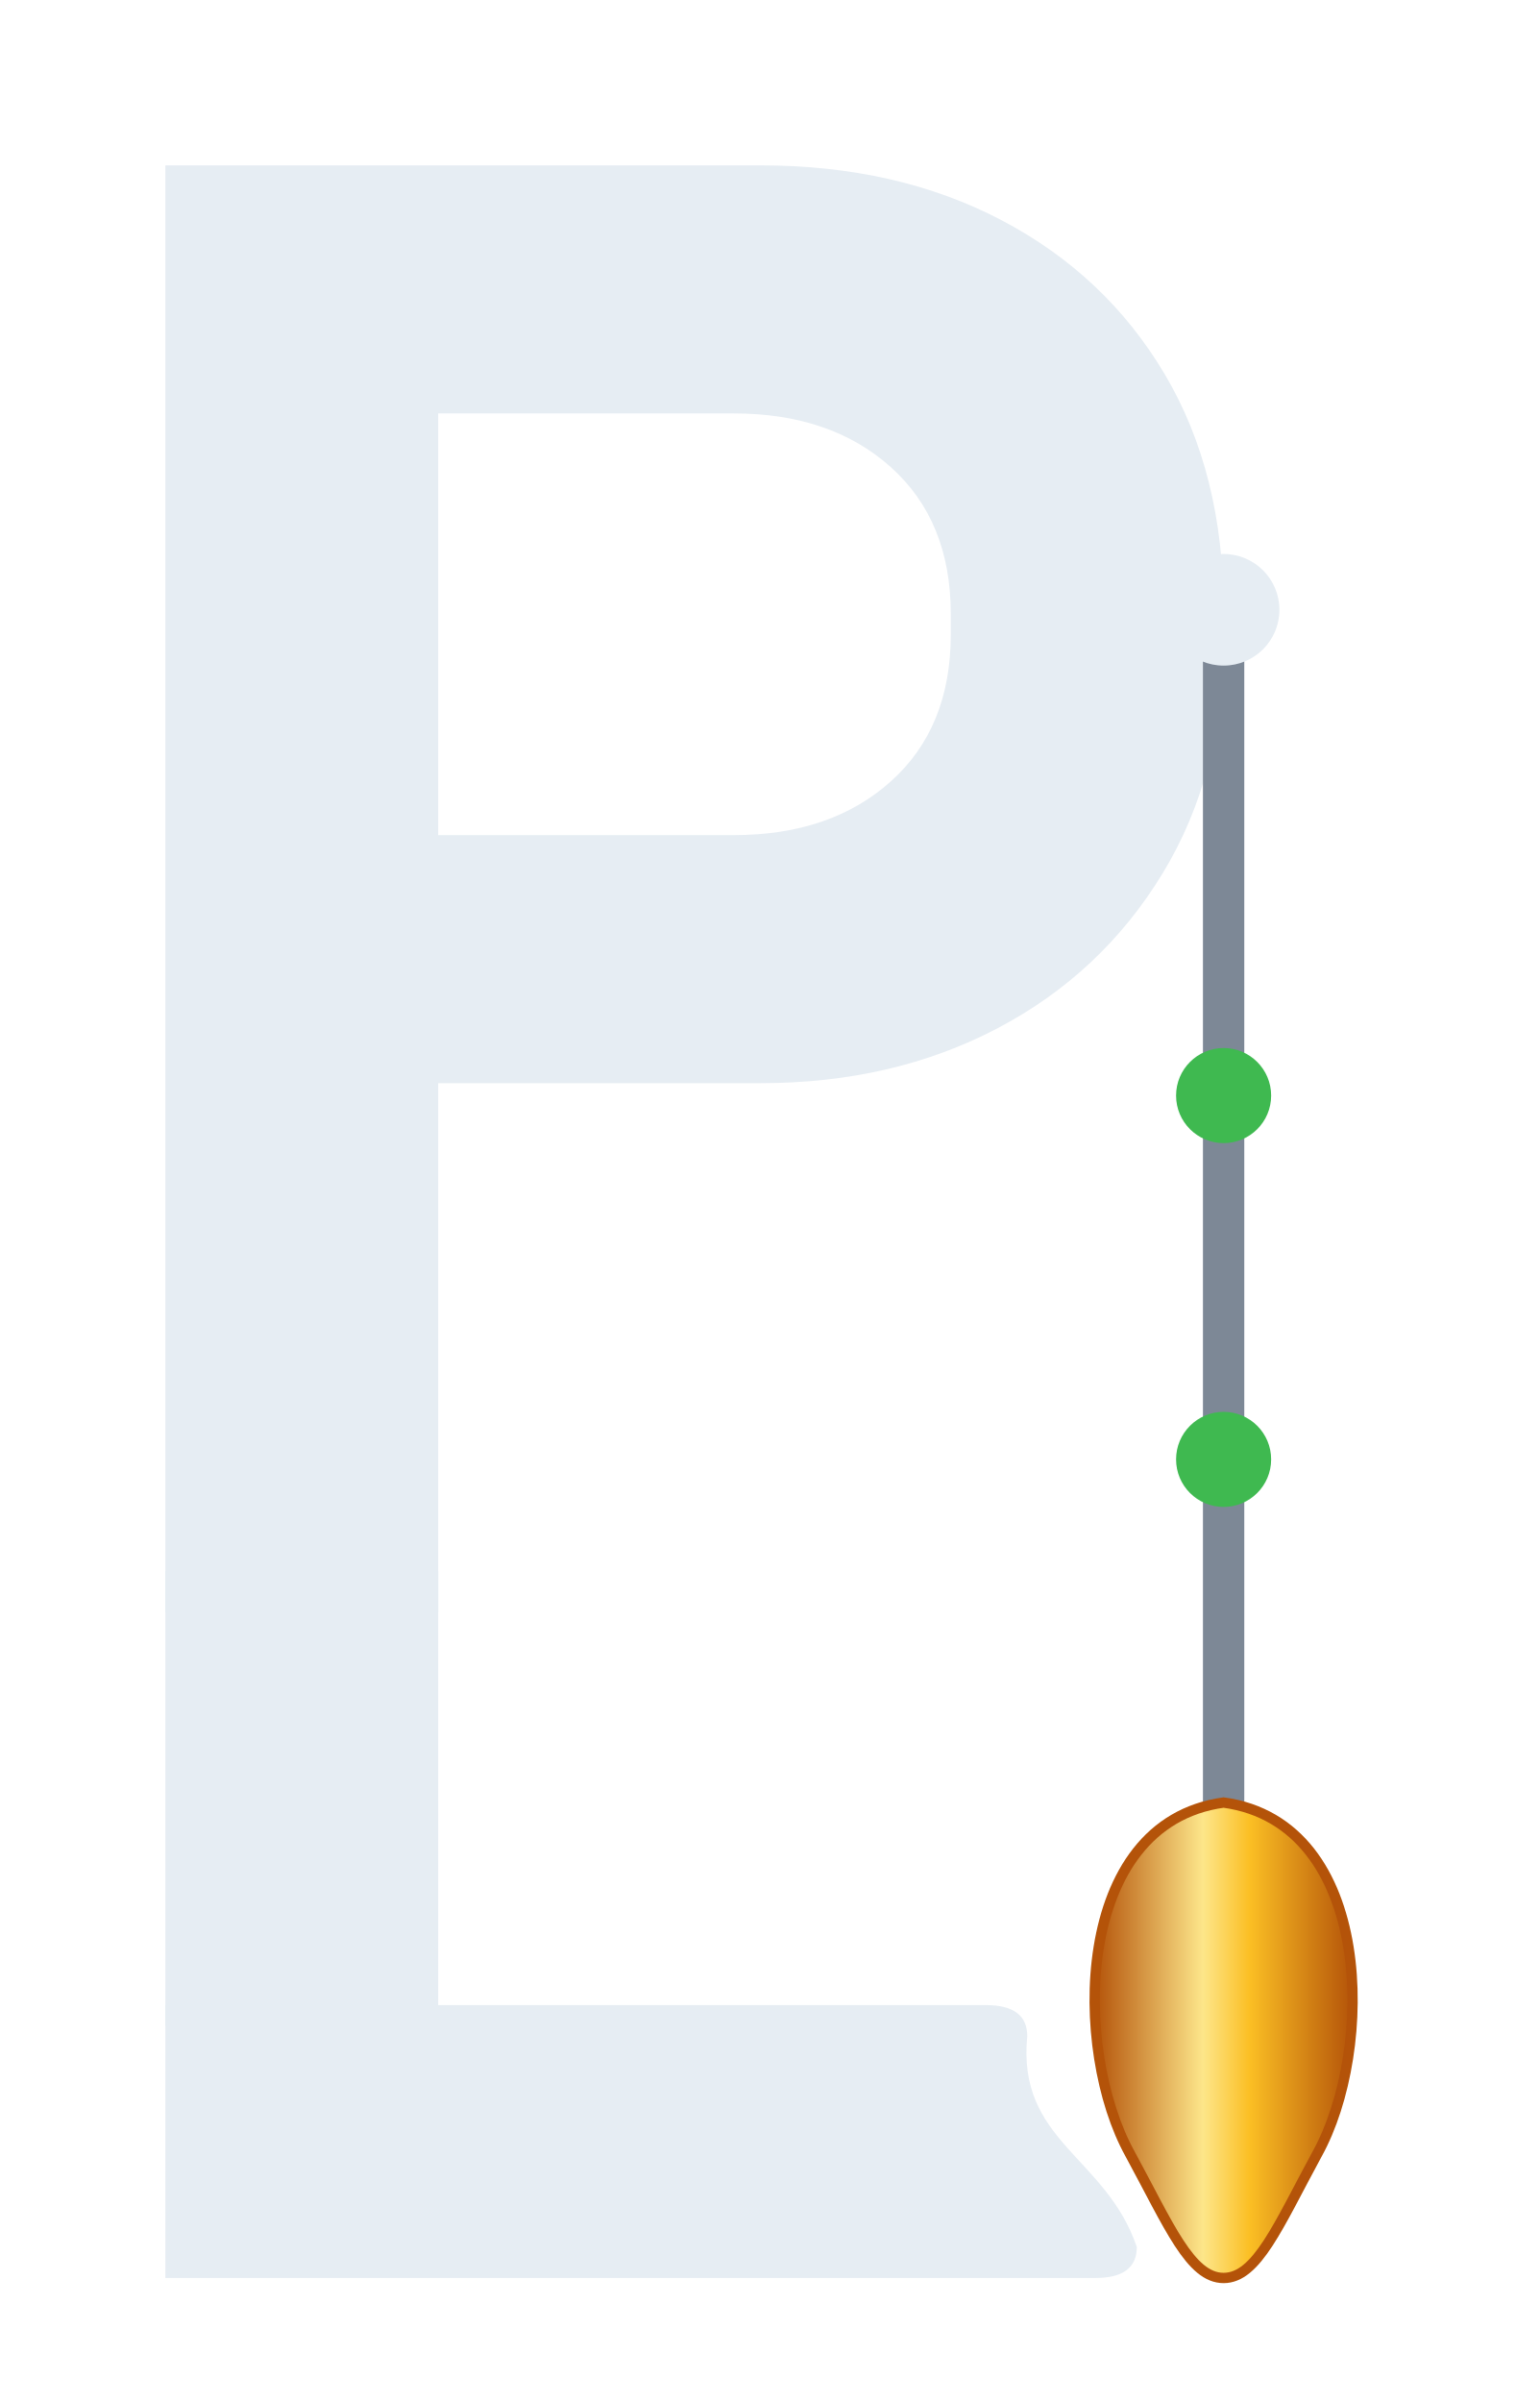
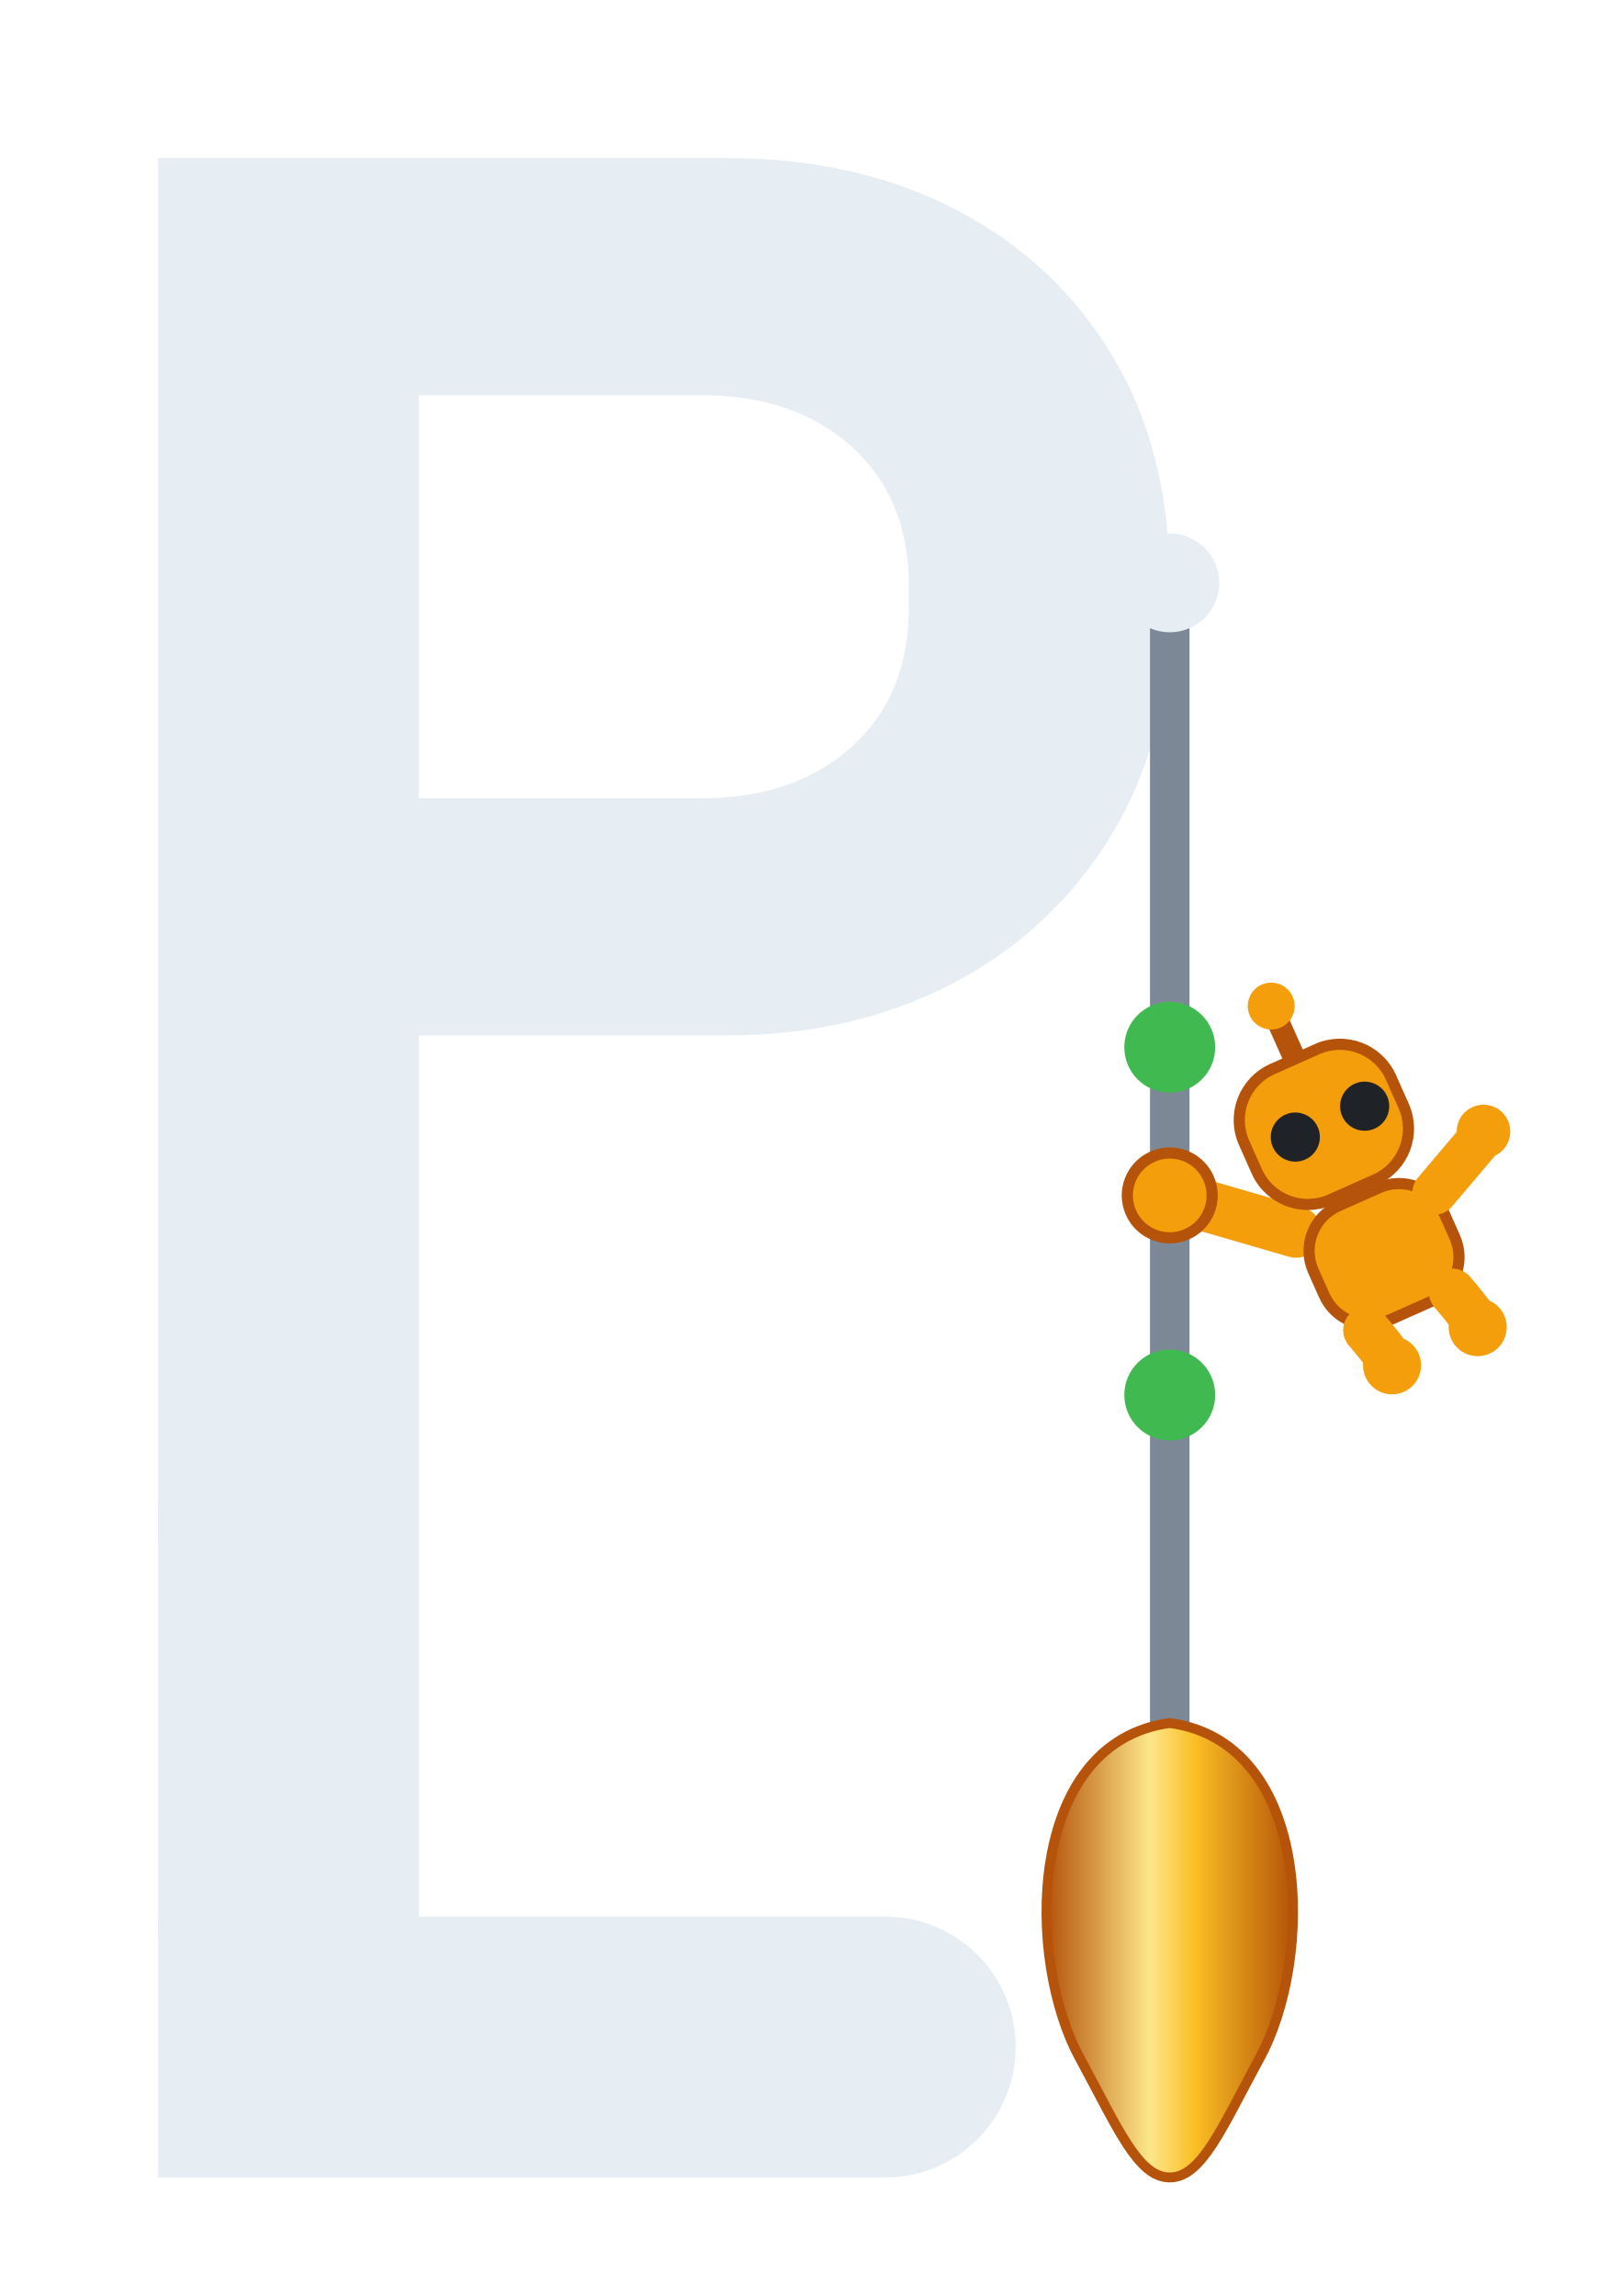
- <svg xmlns="http://www.w3.org/2000/svg" viewBox="-1.4 22.0 74.5 116.2" role="img" aria-label="plumb-line logo">
+ <svg xmlns="http://www.w3.org/2000/svg" viewBox="-1.4 22 82 116.2" role="img" aria-label="plumb-line logo">
  <defs>
    <linearGradient id="bob" x1="0" y1="0" x2="1" y2="0">
      <stop offset="0%" stop-color="#b45309" />
      <stop offset="42%" stop-color="#fde68a" />
      <stop offset="60%" stop-color="#fbbf24" />
      <stop offset="100%" stop-color="#b45309" />
    </linearGradient>
  </defs>
  <path d="M19.80 100L6.60 100L6.60 30L35.40 30Q42 30 47.05 32.65Q52.10 35.30 54.95 40.10Q57.80 44.90 57.80 51.50L57.80 52.90Q57.80 59.40 54.85 64.25Q51.90 69.10 46.85 71.75Q41.80 74.40 35.40 74.40L19.80 74.40L19.80 100M19.80 42L19.80 62.40L34.10 62.40Q38.80 62.40 41.70 59.80Q44.60 57.20 44.60 52.70L44.60 51.70Q44.60 47.20 41.70 44.60Q38.80 42 34.10 42" fill="#e6edf3" />
  <rect x="6.6" y="98.0" width="13.2" height="22.0" fill="#e6edf3" />
-   <path d="M 6.6,119     L 46.3,119     Q 48.3,119 48.3,120.5     C 47.8,125.6 52.1,126.3 53.6,130.7     Q 53.6,132.2 51.6,132.2     L 6.6,132.2 Z" fill="#e6edf3" />
+   <path d="M6.6 119 L43.4 119 A6.6 6.6 0 0 1 43.4 132.2 L6.6 132.2 Z" fill="#e6edf3" />
  <line x1="57.8" y1="51.5" x2="57.8" y2="110.2" stroke="#7d8896" stroke-width="2" stroke-linecap="round" />
-   <circle cx="57.8" cy="51.5" r="2.7" fill="#e6edf3" />
+   <circle cx="57.8" cy="51.5" r="2.5" fill="#e6edf3" />
  <circle cx="57.8" cy="75.0" r="2.3" fill="#3fb950" />
  <circle cx="57.8" cy="92.6" r="2.3" fill="#3fb950" />
-   <path d="M 57.8,109.2     C 65.1,110.2 65.1,121.2 62.326,126.2     C 60.428,129.7 59.406,132.2 57.8,132.2     C 56.194,132.2 55.172,129.7 53.274,126.2     C 50.5,121.2 50.5,110.2 57.8,109.2 Z" fill="url(#bob)" stroke="#b45309" stroke-width="0.5" />
+   <path d="M57.8 109.2 C65.1 110.2 65.1 121.2 62.33 126.2 C60.43 129.7 59.41 132.2 57.8 132.2 C56.19 132.2 55.17 129.7 53.27 126.2 C50.5 121.2 50.5 110.2 57.8 109.2 Z" fill="url(#bob)" stroke="#b45309" stroke-width="0.5" />
+   <g transform="rotate(-24 57.8 82.5) translate(57.8 82.5) scale(1.13) translate(-57.8 -82.5)" fill="none" stroke-linecap="round" stroke-linejoin="round">
+     <line x1="65.4" y1="79.2" x2="65.4" y2="77.2" stroke="#b45309" stroke-width="1" />
+     <circle cx="65.4" cy="76.6" r="1.05" fill="#f59e0b" />
+     <path d="M57.8 82.5 L62.3 86.3" stroke="#f59e0b" stroke-width="2.3" />
+     <circle cx="57.8" cy="82.5" r="1.9" fill="#f59e0b" stroke="#b45309" stroke-width="0.5" />
+     <rect x="61.8" y="79.2" width="7.2" height="6.4" rx="2.5" fill="#f59e0b" stroke="#b45309" stroke-width="0.5" />
+     <circle cx="64.0" cy="82.4" r="1.1" fill="#1f2328" />
+     <circle cx="67.4" cy="82.4" r="1.1" fill="#1f2328" />
+     <rect x="62.3" y="86.0" width="6.4" height="5.6" rx="2.2" fill="#f59e0b" stroke="#b45309" stroke-width="0.5" />
+     <path d="M68.7 87.2 L71.4 85.9" stroke="#f59e0b" stroke-width="2" />
+     <circle cx="71.8" cy="85.6" r="1.2" fill="#f59e0b" />
+     <path d="M63.4 91.6 Q63.7 92.6 63.8 93.2 M67.6 91.6 Q67.9 92.6 68.0 93.2" stroke="#f59e0b" stroke-width="2.1" />
+     <circle cx="63.8" cy="93.5" r="1.3" fill="#f59e0b" />
+     <circle cx="68.0" cy="93.5" r="1.3" fill="#f59e0b" />
+   </g>
</svg>
